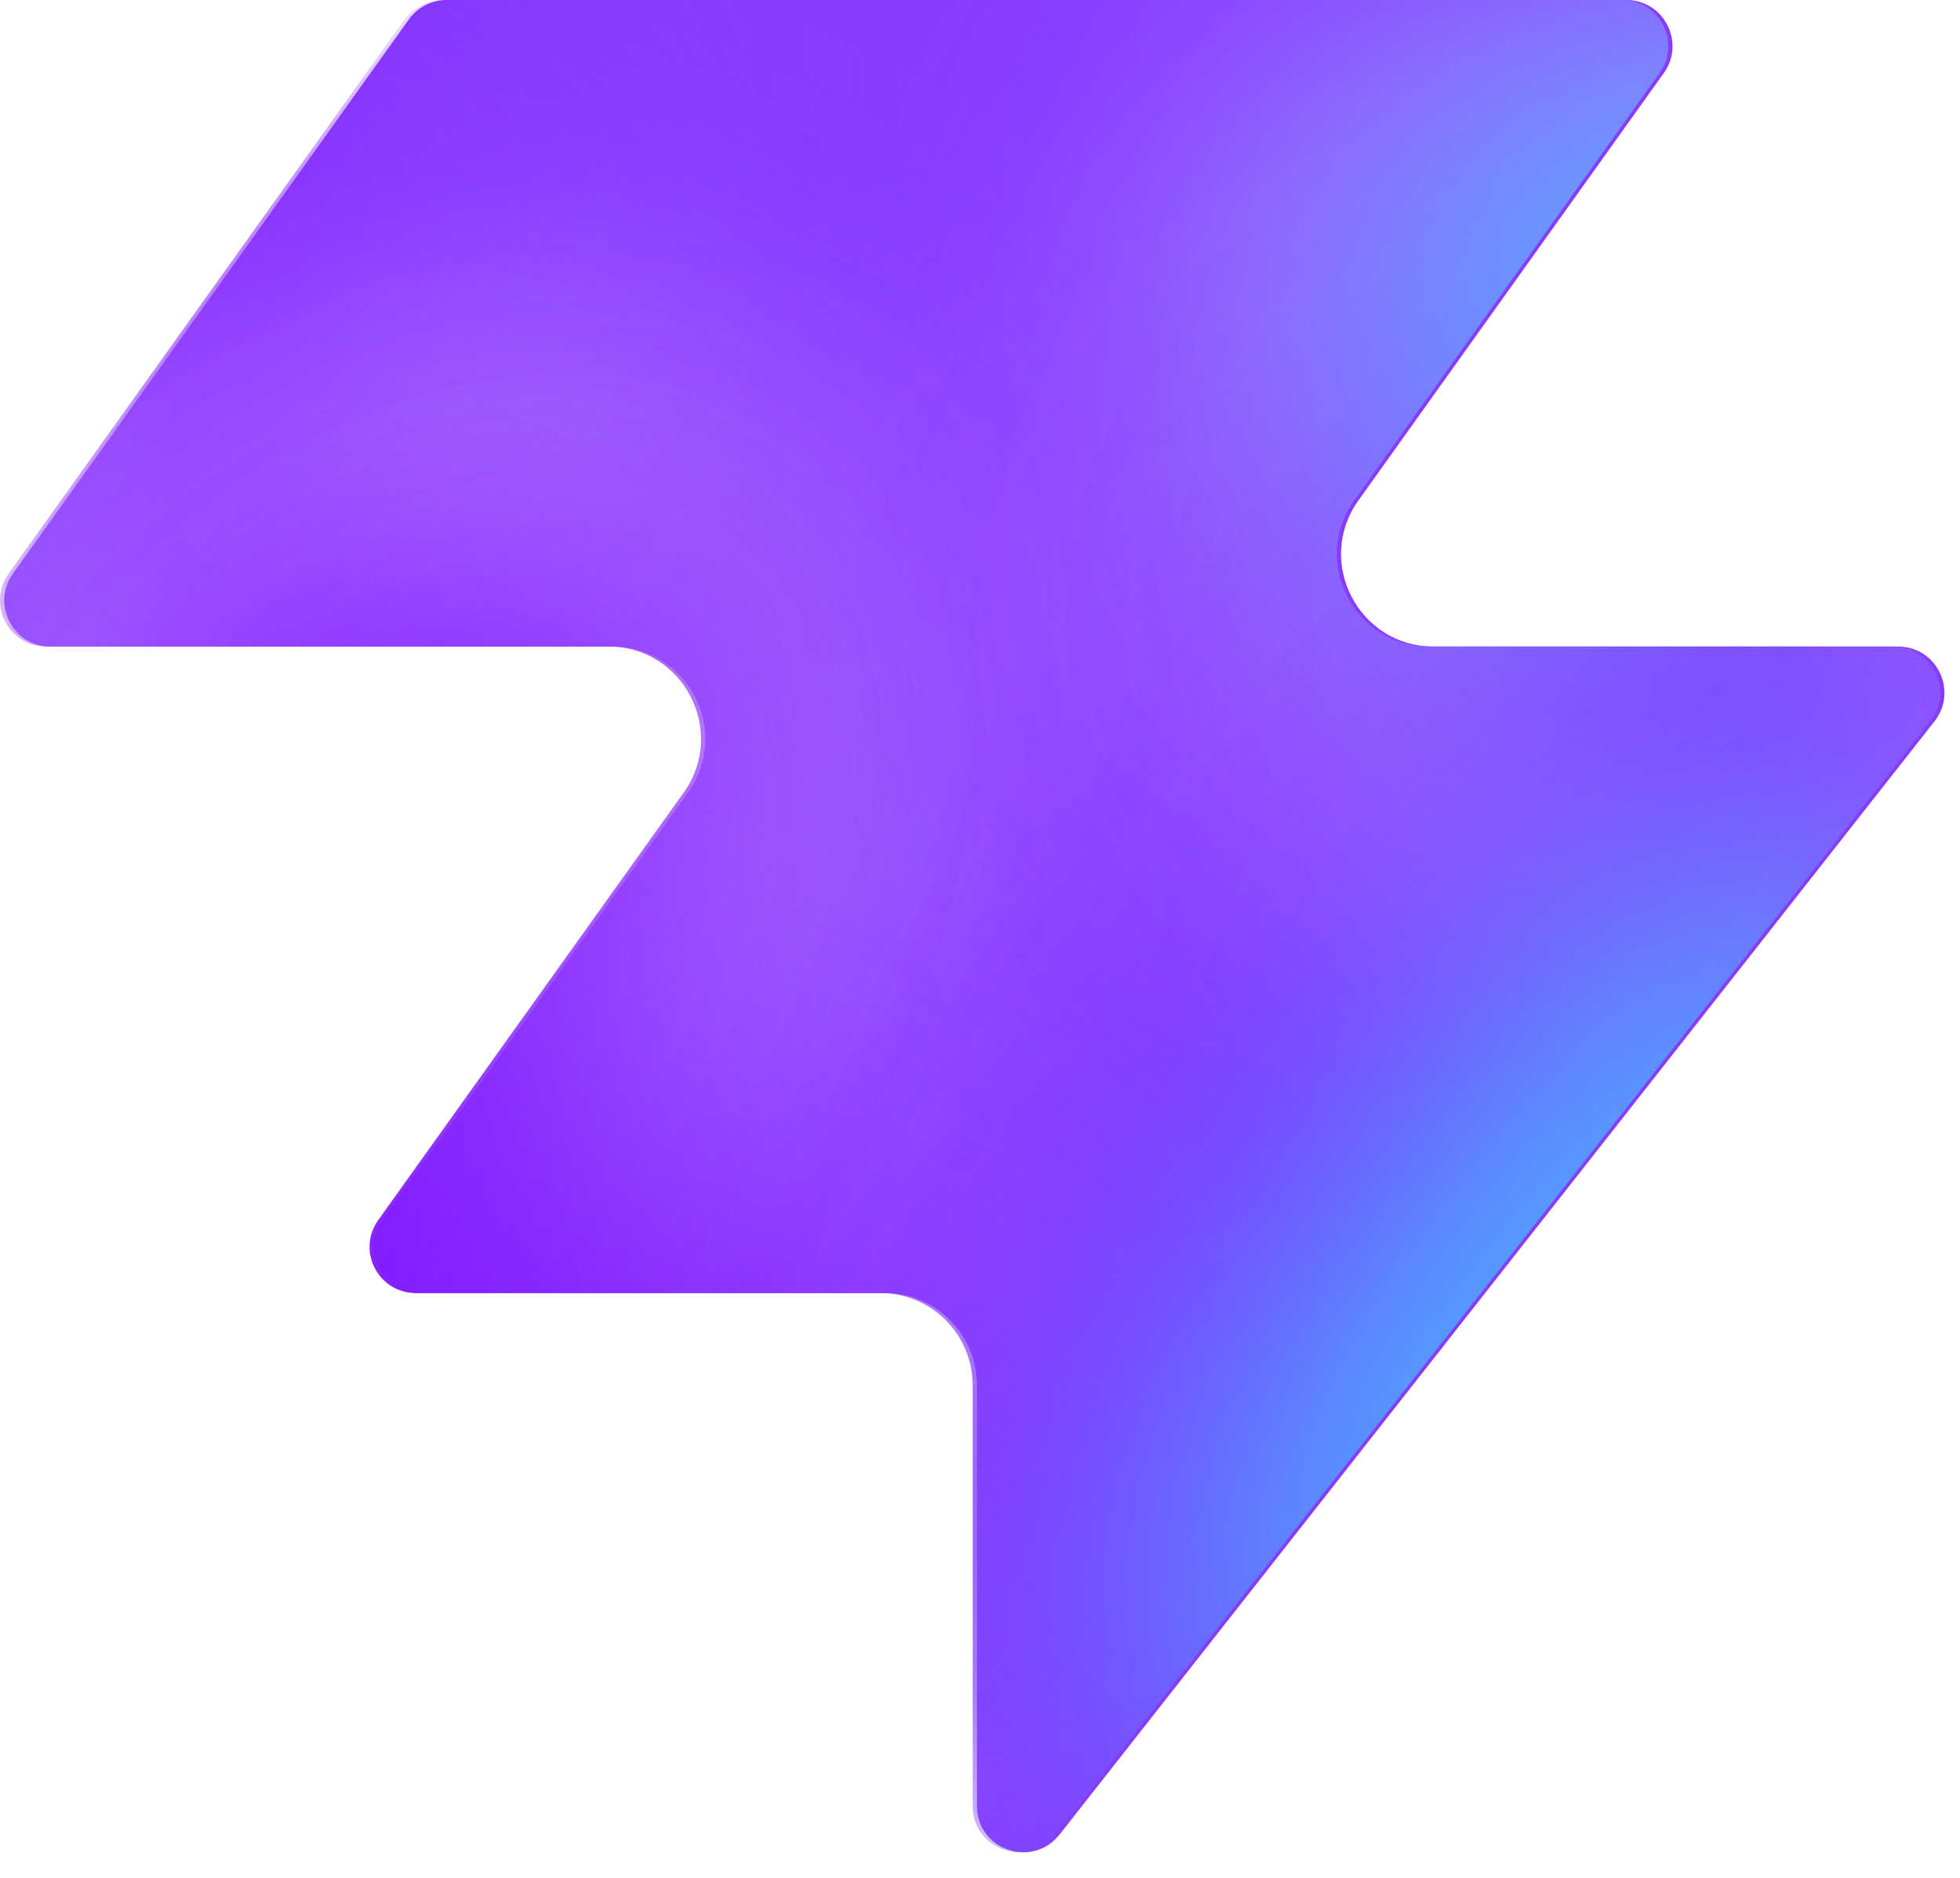
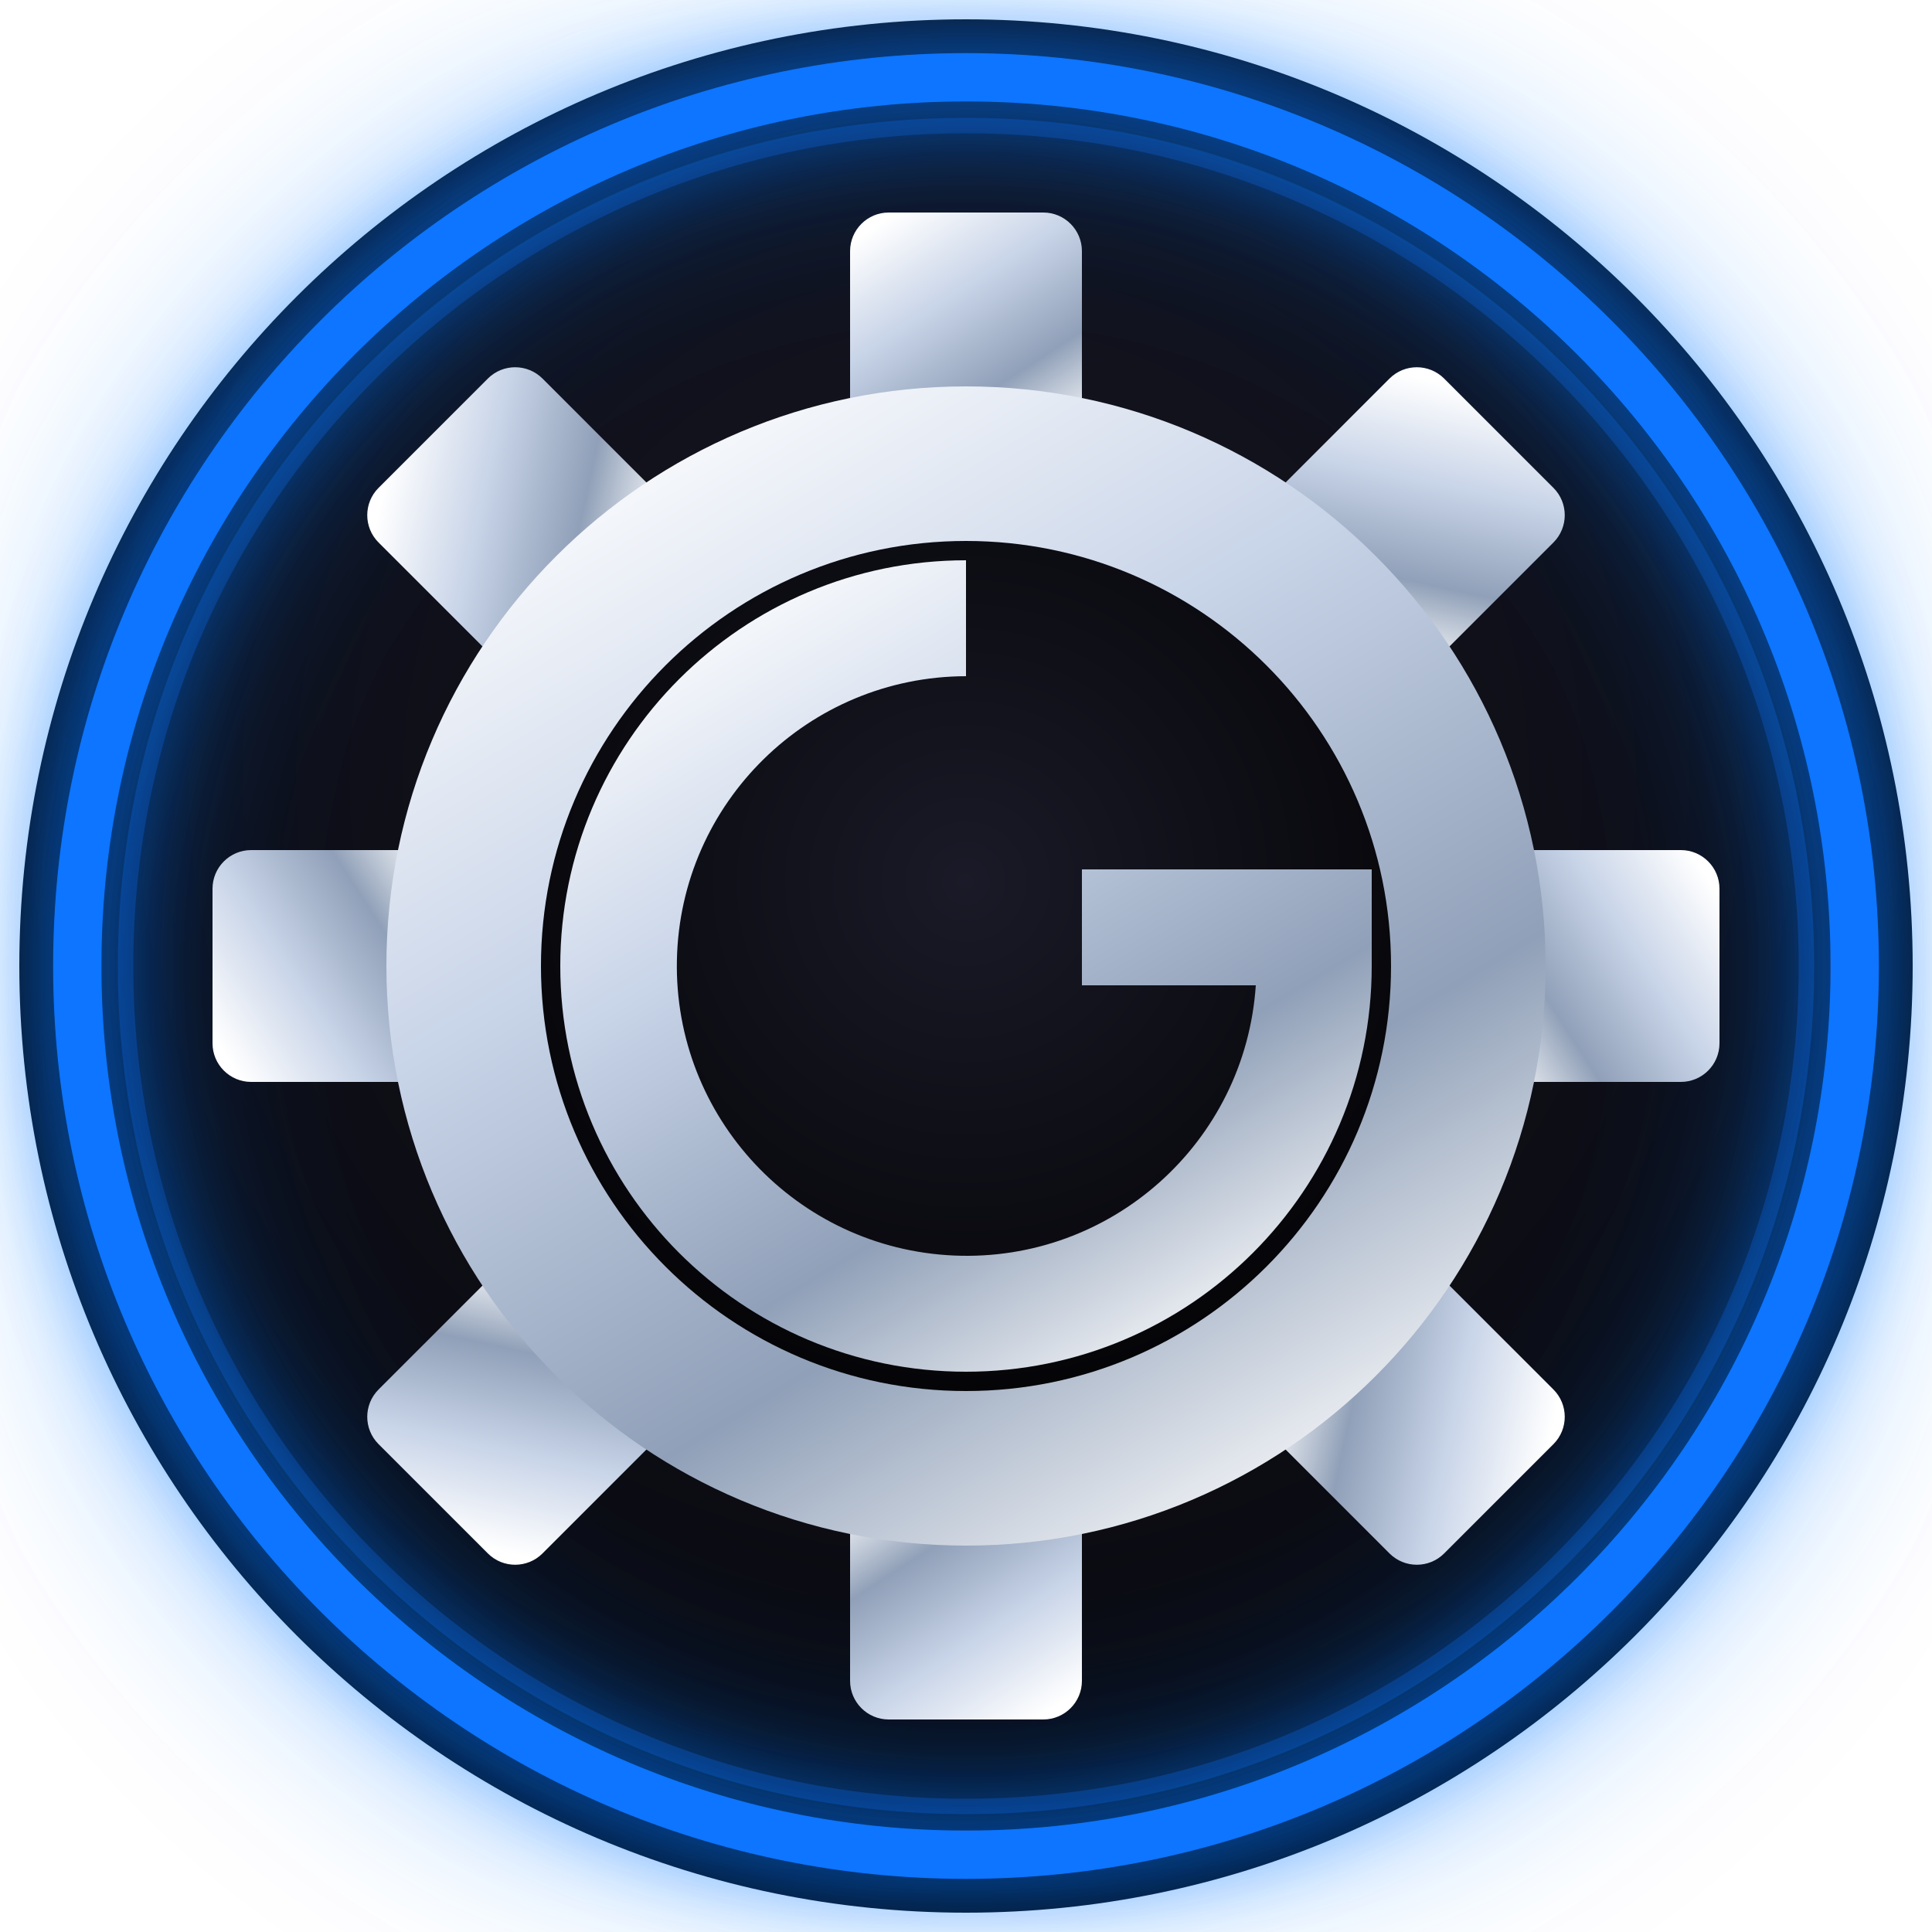
- <svg xmlns="http://www.w3.org/2000/svg" width="48" height="46" fill="none" viewBox="0 0 48 46">
-   <path fill="#863bff" d="M25.946 44.938c-.664.845-2.021.375-2.021-.698V33.937a2.26 2.26 0 0 0-2.262-2.262H10.287c-.92 0-1.456-1.04-.92-1.788l7.48-10.471c1.07-1.497 0-3.578-1.842-3.578H1.237c-.92 0-1.456-1.04-.92-1.788L10.013.474c.214-.297.556-.474.92-.474h28.894c.92 0 1.456 1.04.92 1.788l-7.48 10.471c-1.07 1.498 0 3.579 1.842 3.579h11.377c.943 0 1.473 1.088.89 1.83L25.947 44.94z" style="fill:#863bff;fill:color(display-p3 .525 .23 1);fill-opacity:1" />
-   <mask id="a" width="48" height="46" x="0" y="0" maskUnits="userSpaceOnUse" style="mask-type:alpha">
-     <path fill="#000" d="M25.842 44.938c-.664.844-2.021.375-2.021-.698V33.937a2.26 2.26 0 0 0-2.262-2.262H10.183c-.92 0-1.456-1.04-.92-1.788l7.48-10.471c1.07-1.498 0-3.579-1.842-3.579H1.133c-.92 0-1.456-1.04-.92-1.787L9.91.473c.214-.297.556-.474.92-.474h28.894c.92 0 1.456 1.04.92 1.788l-7.48 10.471c-1.07 1.498 0 3.578 1.842 3.578h11.377c.943 0 1.473 1.088.89 1.832L25.843 44.94z" style="fill:#000;fill-opacity:1" />
-   </mask>
-   <g mask="url(#a)">
-     <g filter="url(#b)">
-       <ellipse cx="5.508" cy="14.704" fill="#ede6ff" rx="5.508" ry="14.704" style="fill:#ede6ff;fill:color(display-p3 .927 .903 1);fill-opacity:1" transform="matrix(.00324 1 1 -.00324 -4.47 31.516)" />
-     </g>
-     <g filter="url(#c)">
-       <ellipse cx="10.399" cy="29.851" fill="#ede6ff" rx="10.399" ry="29.851" style="fill:#ede6ff;fill:color(display-p3 .927 .903 1);fill-opacity:1" transform="matrix(.00324 1 1 -.00324 -39.328 7.883)" />
-     </g>
-     <g filter="url(#d)">
-       <ellipse cx="5.508" cy="30.487" fill="#7e14ff" rx="5.508" ry="30.487" style="fill:#7e14ff;fill:color(display-p3 .492 .077 1);fill-opacity:1" transform="rotate(89.814 -25.913 -14.639)scale(1 -1)" />
-     </g>
-     <g filter="url(#e)">
-       <ellipse cx="5.508" cy="30.599" fill="#7e14ff" rx="5.508" ry="30.599" style="fill:#7e14ff;fill:color(display-p3 .492 .077 1);fill-opacity:1" transform="rotate(89.814 -32.644 -3.334)scale(1 -1)" />
-     </g>
-     <g filter="url(#f)">
-       <ellipse cx="5.508" cy="30.599" fill="#7e14ff" rx="5.508" ry="30.599" style="fill:#7e14ff;fill:color(display-p3 .492 .077 1);fill-opacity:1" transform="matrix(.00324 1 1 -.00324 -34.34 30.47)" />
-     </g>
-     <g filter="url(#g)">
-       <ellipse cx="14.072" cy="22.078" fill="#ede6ff" rx="14.072" ry="22.078" style="fill:#ede6ff;fill:color(display-p3 .927 .903 1);fill-opacity:1" transform="rotate(93.35 24.506 48.493)scale(-1 1)" />
-     </g>
-     <g filter="url(#h)">
-       <ellipse cx="3.47" cy="21.501" fill="#7e14ff" rx="3.47" ry="21.501" style="fill:#7e14ff;fill:color(display-p3 .492 .077 1);fill-opacity:1" transform="rotate(89.009 28.708 47.59)scale(-1 1)" />
-     </g>
-     <g filter="url(#i)">
-       <ellipse cx="3.47" cy="21.501" fill="#7e14ff" rx="3.47" ry="21.501" style="fill:#7e14ff;fill:color(display-p3 .492 .077 1);fill-opacity:1" transform="rotate(89.009 28.708 47.59)scale(-1 1)" />
-     </g>
-     <g filter="url(#j)">
-       <ellipse cx=".387" cy="8.972" fill="#7e14ff" rx="4.407" ry="29.108" style="fill:#7e14ff;fill:color(display-p3 .492 .077 1);fill-opacity:1" transform="rotate(39.51 .387 8.972)" />
-     </g>
-     <g filter="url(#k)">
-       <ellipse cx="47.523" cy="-6.092" fill="#7e14ff" rx="4.407" ry="29.108" style="fill:#7e14ff;fill:color(display-p3 .492 .077 1);fill-opacity:1" transform="rotate(37.892 47.523 -6.092)" />
-     </g>
-     <g filter="url(#l)">
-       <ellipse cx="41.412" cy="6.333" fill="#47bfff" rx="5.971" ry="9.665" style="fill:#47bfff;fill:color(display-p3 .28 .748 1);fill-opacity:1" transform="rotate(37.892 41.412 6.333)" />
-     </g>
-     <g filter="url(#m)">
-       <ellipse cx="-1.879" cy="38.332" fill="#7e14ff" rx="4.407" ry="29.108" style="fill:#7e14ff;fill:color(display-p3 .492 .077 1);fill-opacity:1" transform="rotate(37.892 -1.88 38.332)" />
-     </g>
-     <g filter="url(#n)">
-       <ellipse cx="-1.879" cy="38.332" fill="#7e14ff" rx="4.407" ry="29.108" style="fill:#7e14ff;fill:color(display-p3 .492 .077 1);fill-opacity:1" transform="rotate(37.892 -1.88 38.332)" />
-     </g>
-     <g filter="url(#o)">
-       <ellipse cx="35.651" cy="29.907" fill="#7e14ff" rx="4.407" ry="29.108" style="fill:#7e14ff;fill:color(display-p3 .492 .077 1);fill-opacity:1" transform="rotate(37.892 35.651 29.907)" />
-     </g>
-     <g filter="url(#p)">
-       <ellipse cx="38.418" cy="32.4" fill="#47bfff" rx="5.971" ry="15.297" style="fill:#47bfff;fill:color(display-p3 .28 .748 1);fill-opacity:1" transform="rotate(37.892 38.418 32.4)" />
-     </g>
-   </g>
+ <svg xmlns="http://www.w3.org/2000/svg" viewBox="0 0 100 100" width="100" height="100">
  <defs>
-     <filter id="b" width="60.045" height="41.654" x="-19.77" y="16.149" color-interpolation-filters="sRGB" filterUnits="userSpaceOnUse">
-       <feFlood flood-opacity="0" result="BackgroundImageFix" />
-       <feBlend in="SourceGraphic" in2="BackgroundImageFix" result="shape" />
-       <feGaussianBlur result="effect1_foregroundBlur_2002_17158" stdDeviation="7.659" />
-     </filter>
-     <filter id="c" width="90.34" height="51.437" x="-54.613" y="-7.533" color-interpolation-filters="sRGB" filterUnits="userSpaceOnUse">
-       <feFlood flood-opacity="0" result="BackgroundImageFix" />
-       <feBlend in="SourceGraphic" in2="BackgroundImageFix" result="shape" />
-       <feGaussianBlur result="effect1_foregroundBlur_2002_17158" stdDeviation="7.659" />
-     </filter>
-     <filter id="d" width="79.355" height="29.4" x="-49.64" y="2.03" color-interpolation-filters="sRGB" filterUnits="userSpaceOnUse">
-       <feFlood flood-opacity="0" result="BackgroundImageFix" />
-       <feBlend in="SourceGraphic" in2="BackgroundImageFix" result="shape" />
-       <feGaussianBlur result="effect1_foregroundBlur_2002_17158" stdDeviation="4.596" />
-     </filter>
-     <filter id="e" width="79.579" height="29.4" x="-45.045" y="20.029" color-interpolation-filters="sRGB" filterUnits="userSpaceOnUse">
-       <feFlood flood-opacity="0" result="BackgroundImageFix" />
-       <feBlend in="SourceGraphic" in2="BackgroundImageFix" result="shape" />
-       <feGaussianBlur result="effect1_foregroundBlur_2002_17158" stdDeviation="4.596" />
-     </filter>
-     <filter id="f" width="79.579" height="29.4" x="-43.513" y="21.178" color-interpolation-filters="sRGB" filterUnits="userSpaceOnUse">
-       <feFlood flood-opacity="0" result="BackgroundImageFix" />
-       <feBlend in="SourceGraphic" in2="BackgroundImageFix" result="shape" />
-       <feGaussianBlur result="effect1_foregroundBlur_2002_17158" stdDeviation="4.596" />
-     </filter>
-     <filter id="g" width="74.749" height="58.852" x="15.756" y="-17.901" color-interpolation-filters="sRGB" filterUnits="userSpaceOnUse">
-       <feFlood flood-opacity="0" result="BackgroundImageFix" />
-       <feBlend in="SourceGraphic" in2="BackgroundImageFix" result="shape" />
-       <feGaussianBlur result="effect1_foregroundBlur_2002_17158" stdDeviation="7.659" />
-     </filter>
-     <filter id="h" width="61.377" height="25.362" x="23.548" y="2.284" color-interpolation-filters="sRGB" filterUnits="userSpaceOnUse">
-       <feFlood flood-opacity="0" result="BackgroundImageFix" />
-       <feBlend in="SourceGraphic" in2="BackgroundImageFix" result="shape" />
-       <feGaussianBlur result="effect1_foregroundBlur_2002_17158" stdDeviation="4.596" />
-     </filter>
-     <filter id="i" width="61.377" height="25.362" x="23.548" y="2.284" color-interpolation-filters="sRGB" filterUnits="userSpaceOnUse">
-       <feFlood flood-opacity="0" result="BackgroundImageFix" />
-       <feBlend in="SourceGraphic" in2="BackgroundImageFix" result="shape" />
-       <feGaussianBlur result="effect1_foregroundBlur_2002_17158" stdDeviation="4.596" />
-     </filter>
-     <filter id="j" width="56.045" height="63.649" x="-27.636" y="-22.853" color-interpolation-filters="sRGB" filterUnits="userSpaceOnUse">
-       <feFlood flood-opacity="0" result="BackgroundImageFix" />
-       <feBlend in="SourceGraphic" in2="BackgroundImageFix" result="shape" />
-       <feGaussianBlur result="effect1_foregroundBlur_2002_17158" stdDeviation="4.596" />
-     </filter>
-     <filter id="k" width="54.814" height="64.646" x="20.116" y="-38.415" color-interpolation-filters="sRGB" filterUnits="userSpaceOnUse">
-       <feFlood flood-opacity="0" result="BackgroundImageFix" />
-       <feBlend in="SourceGraphic" in2="BackgroundImageFix" result="shape" />
-       <feGaussianBlur result="effect1_foregroundBlur_2002_17158" stdDeviation="4.596" />
-     </filter>
-     <filter id="l" width="33.541" height="35.313" x="24.641" y="-11.323" color-interpolation-filters="sRGB" filterUnits="userSpaceOnUse">
-       <feFlood flood-opacity="0" result="BackgroundImageFix" />
-       <feBlend in="SourceGraphic" in2="BackgroundImageFix" result="shape" />
-       <feGaussianBlur result="effect1_foregroundBlur_2002_17158" stdDeviation="4.596" />
-     </filter>
-     <filter id="m" width="54.814" height="64.646" x="-29.286" y="6.009" color-interpolation-filters="sRGB" filterUnits="userSpaceOnUse">
-       <feFlood flood-opacity="0" result="BackgroundImageFix" />
-       <feBlend in="SourceGraphic" in2="BackgroundImageFix" result="shape" />
-       <feGaussianBlur result="effect1_foregroundBlur_2002_17158" stdDeviation="4.596" />
-     </filter>
-     <filter id="n" width="54.814" height="64.646" x="-29.286" y="6.009" color-interpolation-filters="sRGB" filterUnits="userSpaceOnUse">
-       <feFlood flood-opacity="0" result="BackgroundImageFix" />
-       <feBlend in="SourceGraphic" in2="BackgroundImageFix" result="shape" />
-       <feGaussianBlur result="effect1_foregroundBlur_2002_17158" stdDeviation="4.596" />
-     </filter>
-     <filter id="o" width="54.814" height="64.646" x="8.244" y="-2.416" color-interpolation-filters="sRGB" filterUnits="userSpaceOnUse">
-       <feFlood flood-opacity="0" result="BackgroundImageFix" />
-       <feBlend in="SourceGraphic" in2="BackgroundImageFix" result="shape" />
-       <feGaussianBlur result="effect1_foregroundBlur_2002_17158" stdDeviation="4.596" />
-     </filter>
-     <filter id="p" width="39.409" height="43.623" x="18.713" y="10.588" color-interpolation-filters="sRGB" filterUnits="userSpaceOnUse">
-       <feFlood flood-opacity="0" result="BackgroundImageFix" />
-       <feBlend in="SourceGraphic" in2="BackgroundImageFix" result="shape" />
-       <feGaussianBlur result="effect1_foregroundBlur_2002_17158" stdDeviation="4.596" />
+     <radialGradient id="bg" cx="50%" cy="40%" r="60%">
+       <stop offset="0%" stop-color="#1A1A28" />
+       <stop offset="100%" stop-color="#050508" />
+     </radialGradient>
+     <linearGradient id="metal" x1="20%" y1="0%" x2="80%" y2="100%">
+       <stop offset="0%" stop-color="#FFFFFF" />
+       <stop offset="35%" stop-color="#C8D4E8" />
+       <stop offset="70%" stop-color="#90A0B8" />
+       <stop offset="100%" stop-color="#FFFFFF" />
+     </linearGradient>
+     <filter id="glow" x="-30%" y="-30%" width="160%" height="160%">
+       <feGaussianBlur stdDeviation="2.5" result="b1" />
+       <feGaussianBlur stdDeviation="5" result="b2" />
+       <feMerge>
+         <feMergeNode in="b2" />
+         <feMergeNode in="b1" />
+         <feMergeNode in="SourceGraphic" />
+       </feMerge>
    </filter>
  </defs>
+   <circle cx="50" cy="50" r="49" fill="url(#bg)" />
+   <circle cx="50" cy="50" r="46" stroke="#0D75FF" stroke-width="2.5" fill="none" filter="url(#glow)" />
+   <circle cx="50" cy="50" r="43.5" stroke="rgba(13,117,255,0.25)" stroke-width="0.8" fill="none" />
+   <rect x="44" y="11" width="12" height="13" rx="2" fill="url(#metal)" transform="rotate(0,50,50)" />
+   <rect x="44" y="11" width="12" height="13" rx="2" fill="url(#metal)" transform="rotate(45,50,50)" />
+   <rect x="44" y="11" width="12" height="13" rx="2" fill="url(#metal)" transform="rotate(90,50,50)" />
+   <rect x="44" y="11" width="12" height="13" rx="2" fill="url(#metal)" transform="rotate(135,50,50)" />
+   <rect x="44" y="11" width="12" height="13" rx="2" fill="url(#metal)" transform="rotate(180,50,50)" />
+   <rect x="44" y="11" width="12" height="13" rx="2" fill="url(#metal)" transform="rotate(225,50,50)" />
+   <rect x="44" y="11" width="12" height="13" rx="2" fill="url(#metal)" transform="rotate(270,50,50)" />
+   <rect x="44" y="11" width="12" height="13" rx="2" fill="url(#metal)" transform="rotate(315,50,50)" />
+   <circle cx="50" cy="50" r="30" fill="url(#metal)" />
+   <circle cx="50" cy="50" r="22" fill="url(#bg)" />
+   <path d="M 50 29 A 21 21 0 1 0 71 50 L 71 45 L 56 45 L 56 51 L 65 51 A 15 15 0 1 1 50 35 Z" fill="url(#metal)" />
</svg>
